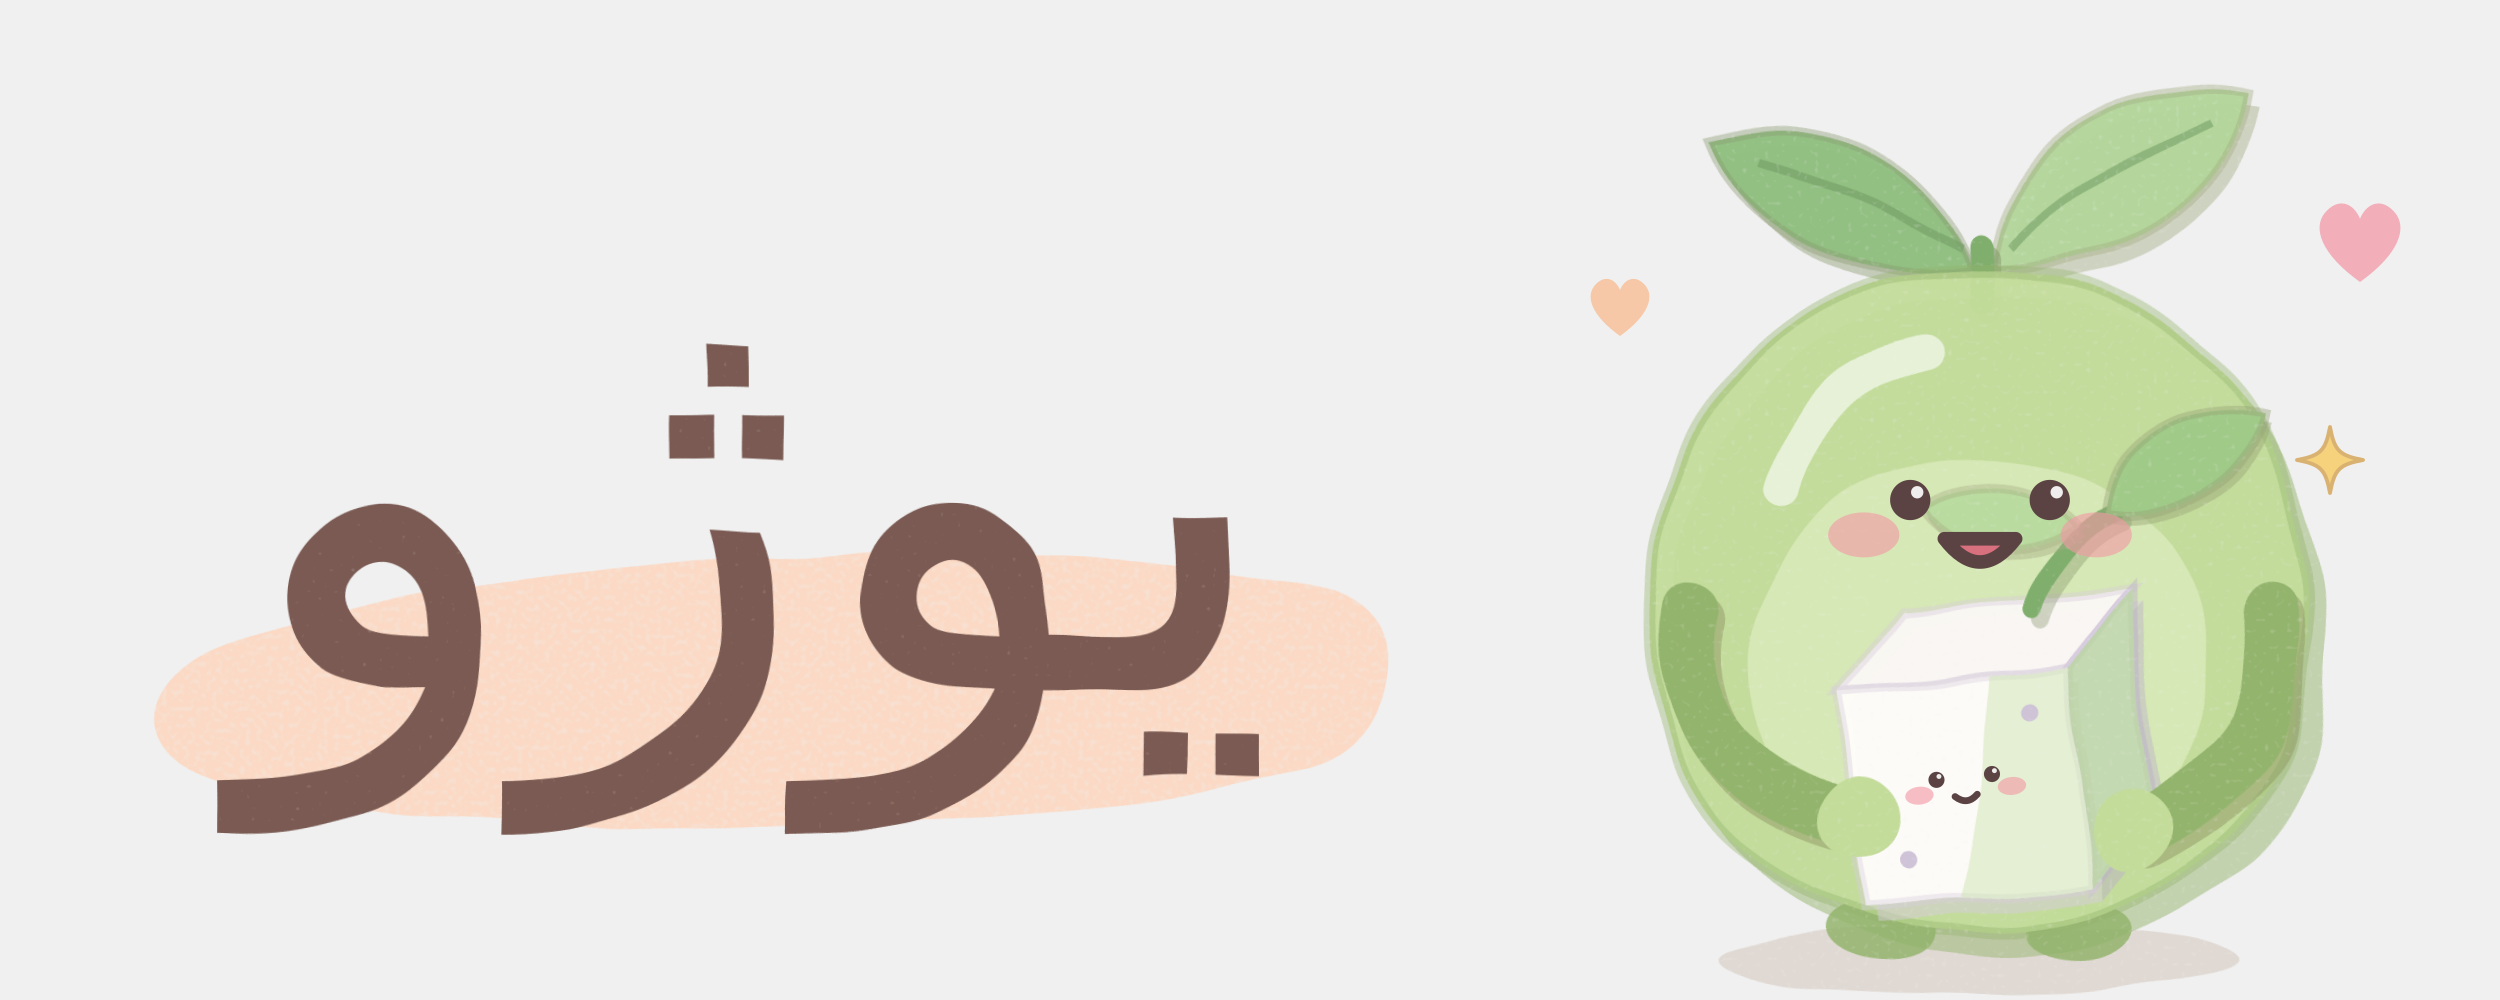
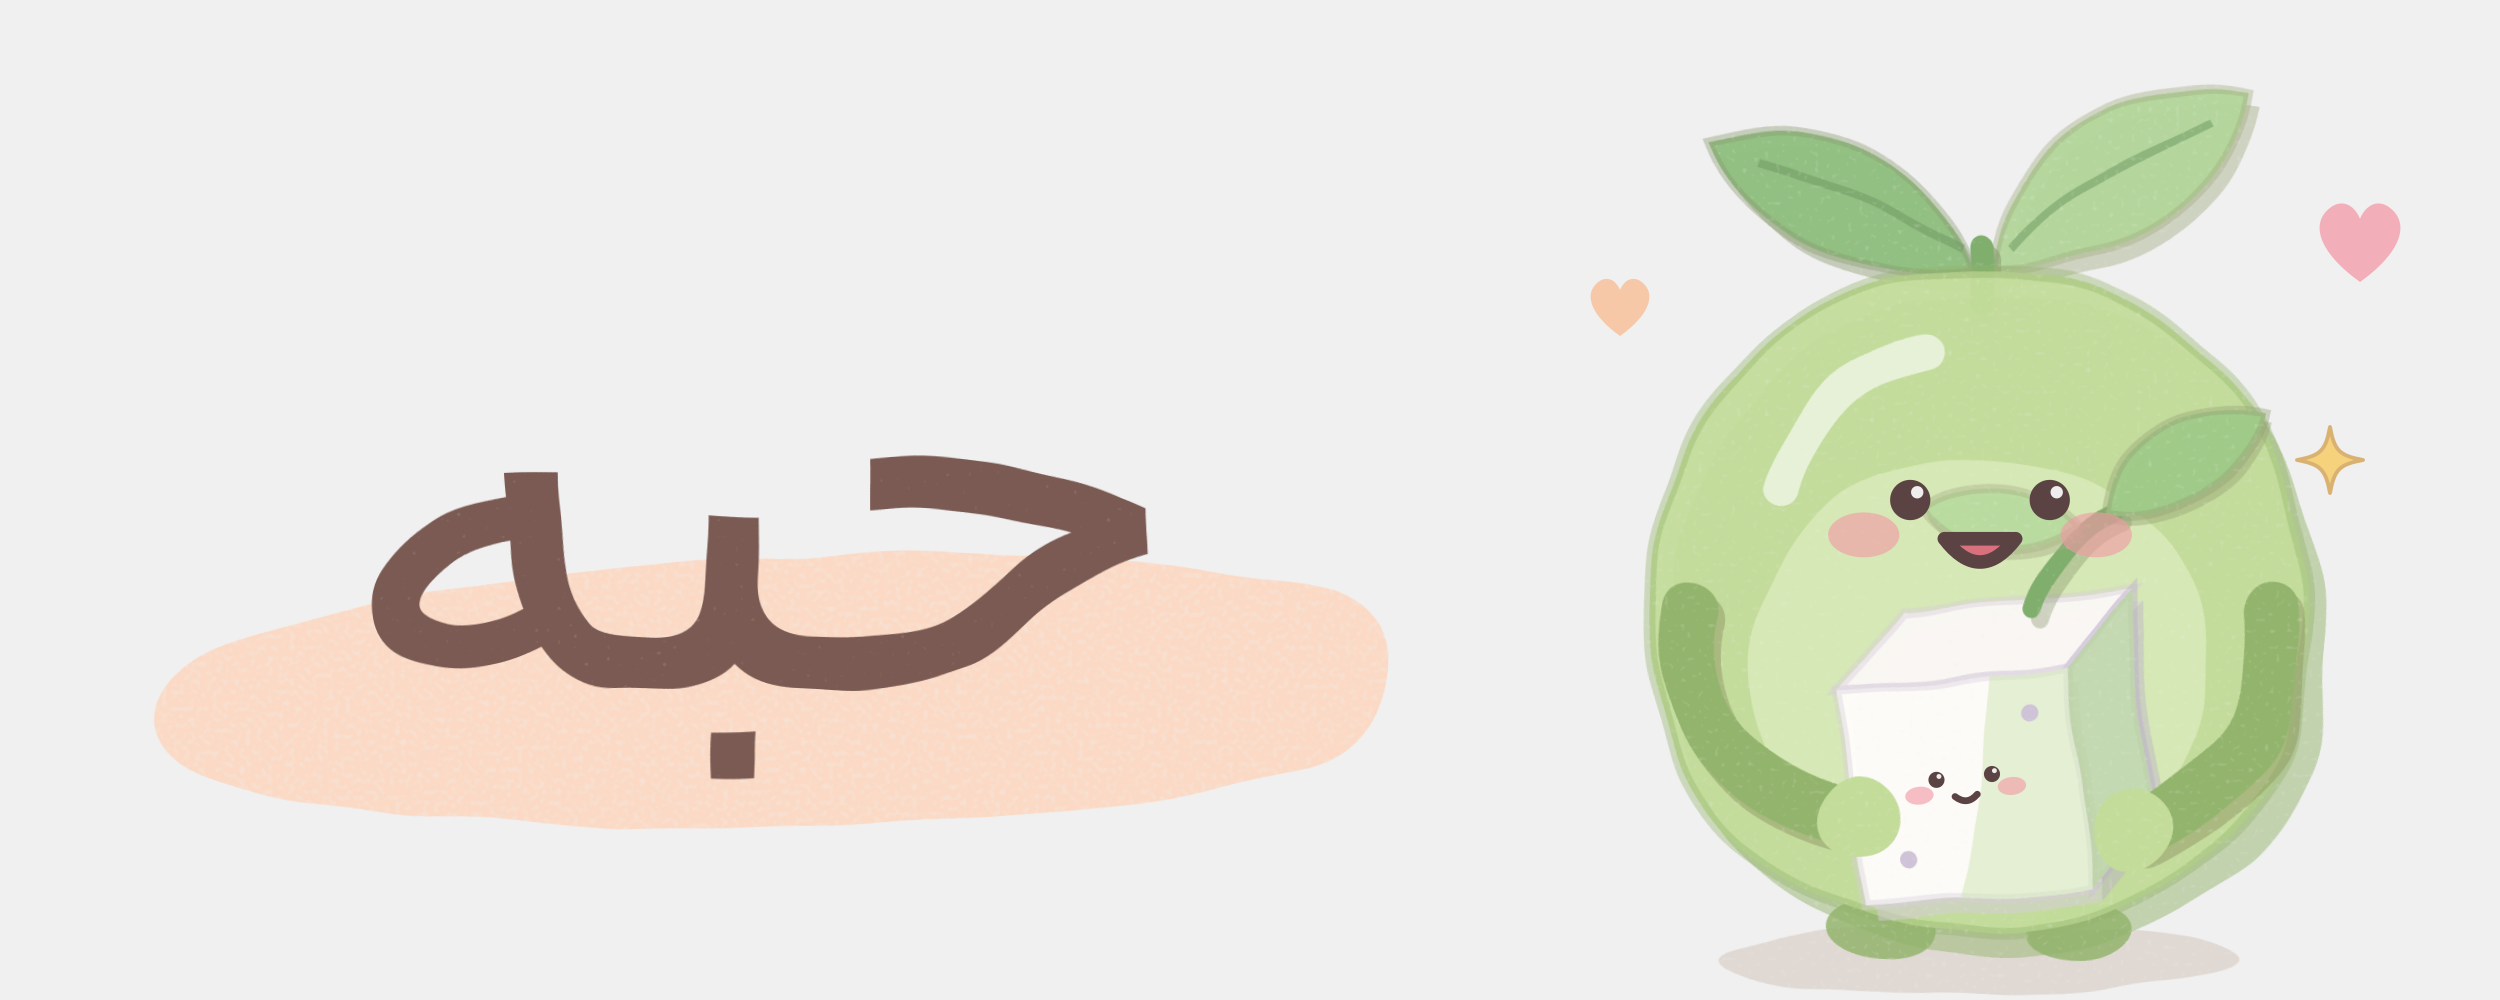
- <svg xmlns="http://www.w3.org/2000/svg" viewBox="0 0 500 200" width="500" height="200" role="img" aria-label="یوژو">
+ <svg xmlns="http://www.w3.org/2000/svg" viewBox="0 0 500 200" width="500" height="200" role="img" aria-label="حبه">
  <defs>
    <filter id="wc-lg1-a" x="-15%" y="-15%" width="130%" height="130%" color-interpolation-filters="sRGB">
      <feTurbulence type="fractalNoise" baseFrequency="0.032" numOctaves="2" seed="5" result="n" />
      <feDisplacementMap in="SourceGraphic" in2="n" scale="4.5" xChannelSelector="R" yChannelSelector="G" result="d" />
      <feTurbulence type="fractalNoise" baseFrequency=".9" numOctaves="1" seed="11" result="g" />
      <feColorMatrix in="g" values="0 0 0 0 0 0 0 0 0 0 0 0 0 0 0 1 0 0 0 0.62" result="a" />
      <feComposite in="d" in2="a" operator="in" />
    </filter>
    <filter id="wc-lg1-b" x="-15%" y="-15%" width="130%" height="130%" color-interpolation-filters="sRGB">
      <feTurbulence type="fractalNoise" baseFrequency="0.025" numOctaves="2" seed="21" result="n" />
      <feDisplacementMap in="SourceGraphic" in2="n" scale="5" xChannelSelector="R" yChannelSelector="G" result="d" />
      <feTurbulence type="fractalNoise" baseFrequency=".9" numOctaves="1" seed="27" result="g" />
      <feColorMatrix in="g" values="0 0 0 0 0 0 0 0 0 0 0 0 0 0 0 1 0 0 0 0.45" result="a" />
      <feComposite in="d" in2="a" operator="in" />
    </filter>
    <filter id="wc-lg1-t" x="-15%" y="-15%" width="130%" height="130%" color-interpolation-filters="sRGB">
      <feTurbulence type="fractalNoise" baseFrequency="0.04" numOctaves="2" seed="31" result="n" />
      <feDisplacementMap in="SourceGraphic" in2="n" scale="2.2" xChannelSelector="R" yChannelSelector="G" result="d" />
      <feTurbulence type="fractalNoise" baseFrequency=".9" numOctaves="1" seed="37" result="g" />
      <feColorMatrix in="g" values="0 0 0 0 0 0 0 0 0 0 0 0 0 0 0 1 0 0 0 0.7" result="a" />
      <feComposite in="d" in2="a" operator="in" />
    </filter>
  </defs>
  <g filter="url(#wc-lg1-b)">
    <path d="M40 132 C70 112 210 104 268 118 C284 124 280 148 262 154 C200 170 70 168 42 156 C28 150 28 140 40 132z" fill="#fbd9c4" style="opacity:var(--uzhu-swash, .85)" />
  </g>
  <g transform="translate(296 0)">
    <g filter="url(#wc-lg1-a)">
      <g transform="translate(0 -6)">
        <path d="M48 198a52 7 0 1 0 104 0a52 7 0 1 0 -104 0z" fill="#b89f8a" opacity=".28" />
        <path d="M98 60 c-8 -22 -32 -32 -52 -26 c8 20 30 30 52 26z" fill="#88996d" opacity="0.42" transform="translate(2 3)" />
        <path d="M98 60 c-8 -22 -32 -32 -52 -26 c8 20 30 30 52 26z" fill="#8fbf7f" opacity="0.95" />
        <path d="M98 60 c-8 -22 -32 -32 -52 -26 c8 20 30 30 52 26z" fill="none" stroke="#88996d" stroke-width="1.8" opacity="0.4" />
        <path d="M102 60 c6 -28 30 -40 52 -36 c-6 24 -28 36 -52 36z" fill="#9fa97f" opacity="0.42" transform="translate(2 3)" />
        <path d="M102 60 c6 -28 30 -40 52 -36 c-6 24 -28 36 -52 36z" fill="#b2d69a" opacity="0.95" />
        <path d="M102 60 c6 -28 30 -40 52 -36 c-6 24 -28 36 -52 36z" fill="none" stroke="#9fa97f" stroke-width="1.8" opacity="0.4" />
        <path d="M96 56 c-12 -6 -24 -12 -40 -18 M106 56 c10 -10 22 -18 40 -26" fill="none" stroke="#6f9a62" stroke-width="1.6" opacity=".55" />
        <path d="M100 66 v-10" fill="none" stroke="#7d8d61" stroke-width="5" stroke-linecap="round" opacity="0.45" transform="translate(1.5 2)" />
        <path d="M100 66 v-10" fill="none" stroke="#7fae6d" stroke-width="5" stroke-linecap="round" />
        <path d="M69 192a11 6 0 1 0 22 0a11 6 0 1 0 -22 0z" fill="#93b46c" opacity=".85" />
        <path d="M109 192a11 6 0 1 0 22 0a11 6 0 1 0 -22 0z" fill="#93b46c" opacity=".85" />
        <path d="M100 60 c42 0 66 32 66 72 c0 38 -28 60 -66 60 c-38 0 -66 -22 -66 -60 c0 -40 24 -72 66 -72z" fill="#93b46c" opacity="0.5" transform="translate(4 5)" />
        <path d="M100 60 c42 0 66 32 66 72 c0 38 -28 60 -66 60 c-38 0 -66 -22 -66 -60 c0 -40 24 -72 66 -72z" fill="#c3dc9a" opacity="0.95" />
        <path d="M100 60 c42 0 66 32 66 72 c0 38 -28 60 -66 60 c-38 0 -66 -22 -66 -60 c0 -40 24 -72 66 -72z" fill="none" stroke="#93b46c" stroke-width="2.4" opacity="0.4" />
        <path d="M100 98 c30 0 46 20 46 42 c0 26 -20 40 -46 40 c-26 0 -46 -14 -46 -40 c0 -22 16 -42 46 -42z" fill="#e6f0c9" opacity=".55" />
        <path d="M60 104 c5 -14 16 -24 30 -27" fill="none" stroke="#fff" stroke-width="7" stroke-linecap="round" opacity="0.6" />
      </g>
      <g transform="translate(70 120) rotate(-6)">
        <path d="M0 18 l14 -14 h46 l-14 14z" fill="#d6cbdc" opacity="0.42" transform="translate(2 3)" />
        <path d="M0 18 l14 -14 h46 l-14 14z" fill="#fbf8f6" opacity="0.95" />
        <path d="M0 18 l14 -14 h46 l-14 14z" fill="none" stroke="#d6cbdc" stroke-width="1.8" opacity="0.4" />
        <path d="M46 18 l14 -14 v44 l-14 14z" fill="#b9abcd" opacity="0.42" transform="translate(2 3)" />
        <path d="M46 18 l14 -14 v44 l-14 14z" fill="#e7def0" opacity="0.95" />
        <path d="M46 18 l14 -14 v44 l-14 14z" fill="none" stroke="#b9abcd" stroke-width="1.8" opacity="0.4" />
        <path d="M0 18 h46 v44 h-46z" fill="#d8ccdc" opacity="0.5" transform="translate(2 3)" />
        <path d="M0 18 h46 v44 h-46z" fill="#fffdfb" opacity="0.95" />
        <path d="M0 18 h46 v44 h-46z" fill="none" stroke="#d8ccdc" stroke-width="1.8" opacity="0.4" />
        <path d="M46 18 l14 -14 v44 l-14 14z" fill="#b8d79c" opacity=".75" />
        <path d="M30 18 h16 v44 h-26 c4 -14 8 -30 10 -44z" fill="#cfe5b4" opacity=".55" />
        <path d="M40 6 c4 -10 10 -16 18 -18" fill="none" stroke="#7d8d61" stroke-width="3.5" stroke-linecap="round" opacity="0.35" transform="translate(1.5 2)" />
        <path d="M40 6 c4 -10 10 -16 18 -18" fill="none" stroke="#7fae6d" stroke-width="3.5" stroke-linecap="round" />
        <path d="M56 -12 c4 -14 20 -20 34 -16 c-4 14 -20 20 -34 16z" fill="#93a173" opacity="0.42" transform="translate(1 2)" />
        <path d="M56 -12 c4 -14 20 -20 34 -16 c-4 14 -20 20 -34 16z" fill="#9fcb88" opacity="0.95" />
        <path d="M56 -12 c4 -14 20 -20 34 -16 c-4 14 -20 20 -34 16z" fill="none" stroke="#93a173" stroke-width="1.8" opacity="0.4" />
        <path d="M50 -10 c-8 -10 -22 -12 -30 -6 c6 10 20 12 30 6z" fill="#a4ac83" opacity="0.42" transform="translate(1 2)" />
        <path d="M50 -10 c-8 -10 -22 -12 -30 -6 c6 10 20 12 30 6z" fill="#b9dba0" opacity="0.95" />
        <path d="M50 -10 c-8 -10 -22 -12 -30 -6 c6 10 20 12 30 6z" fill="none" stroke="#a4ac83" stroke-width="1.8" opacity="0.4" />
        <circle cx="10" cy="54" r="1.8" fill="#cfc3d8" />
        <circle cx="38" cy="26" r="1.8" fill="#cfc3d8" />
      </g>
      <g transform="translate(0 -6)">
        <path d="M42 128 q-6 30 32 42" fill="none" stroke="#8a9160" stroke-width="11" stroke-linecap="round" opacity="0.45" transform="translate(1.5 2)" />
        <path d="M42 128 q-6 30 32 42" fill="none" stroke="#93b46c" stroke-width="11" stroke-linecap="round" />
        <path d="M158 128 q6 30 -26 44" fill="none" stroke="#8a9160" stroke-width="11" stroke-linecap="round" opacity="0.45" transform="translate(1.5 2)" />
        <path d="M158 128 q6 30 -26 44" fill="none" stroke="#93b46c" stroke-width="11" stroke-linecap="round" />
        <path d="M68 170a8 8 0 1 0 16 0a8 8 0 1 0 -16 0z" fill="#c3dc9a" />
        <path d="M122 172a8 8 0 1 0 16 0a8 8 0 1 0 -16 0z" fill="#c3dc9a" />
      </g>
    </g>
    <g transform="translate(0 -6)">
      <circle cx="86.05" cy="106" r="4.03" fill="#5b4343" />
      <circle cx="113.95" cy="106" r="4.03" fill="#5b4343" />
      <circle cx="87.445" cy="104.45" r="1.24" fill="#fff" opacity=".9" />
      <circle cx="115.345" cy="104.45" r="1.24" fill="#fff" opacity=".9" />
      <path d="M92.87 113.75 q7.13 9.3 14.26 0z" fill="#d9707e" stroke="#5b4343" stroke-width="2.728" stroke-linejoin="round" />
      <ellipse cx="76.75" cy="112.975" rx="7.13" ry="4.495" fill="#f29aa5" opacity=".62" />
      <ellipse cx="123.25" cy="112.975" rx="7.13" ry="4.495" fill="#f29aa5" opacity=".62" />
    </g>
    <g transform="translate(70 120) rotate(-6)">
      <circle cx="17.42" cy="38" r="1.612" fill="#5b4343" />
      <circle cx="28.58" cy="38" r="1.612" fill="#5b4343" />
      <circle cx="17.978" cy="37.38" r="0.496" fill="#fff" opacity=".9" />
      <circle cx="29.138" cy="37.38" r="0.496" fill="#fff" opacity=".9" />
      <path d="M20.768 41.72 q2.232 2.108 4.464 0" fill="none" stroke="#5b4343" stroke-width="1.364" stroke-linecap="round" stroke-linejoin="round" />
      <ellipse cx="13.7" cy="40.79" rx="2.852" ry="1.798" fill="#f29aa5" opacity=".62" />
      <ellipse cx="32.3" cy="40.79" rx="2.852" ry="1.798" fill="#f29aa5" opacity=".62" />
    </g>
    <path transform="translate(176 52) scale(1.1)" d="M0 4 C-7 -1 -9 -6 -6 -9 C-3.5 -11.5 -1 -10 0 -7.5 C1 -10 3.5 -11.5 6 -9 C9 -6 7 -1 0 4z" fill="#f2a7b3" opacity=".9" />
    <path transform="translate(28 64) scale(0.8)" d="M0 4 C-7 -1 -9 -6 -6 -9 C-3.5 -11.5 -1 -10 0 -7.5 C1 -10 3.5 -11.5 6 -9 C9 -6 7 -1 0 4z" fill="#f6c39e" opacity=".9" />
    <path transform="translate(170 92) scale(0.55)" d="M0 -12 C1.6 -3.4 3.4 -1.6 12 0 C3.4 1.6 1.6 3.4 0 12 C-1.6 3.4 -3.4 1.6 -12 0 C-3.4 -1.6 -1.6 -3.4 0 -12z" fill="#f6cf72" stroke="#d7ad67" stroke-width="1.4" stroke-linejoin="round" opacity=".92" />
  </g>
  <g filter="url(#wc-lg1-t)">
-     <text x="152" y="138" text-anchor="middle" direction="rtl" font-family="Lalezar, Vazirmatn, sans-serif" font-size="118" style="fill:var(--uzhu-wordmark, #7a5a52)">یوژو</text>
+     <text x="152" y="138" text-anchor="middle" direction="rtl" font-family="Lalezar, Vazirmatn, sans-serif" font-size="118" style="fill:var(--uzhu-wordmark, #7a5a52)">حبه</text>
  </g>
</svg>
